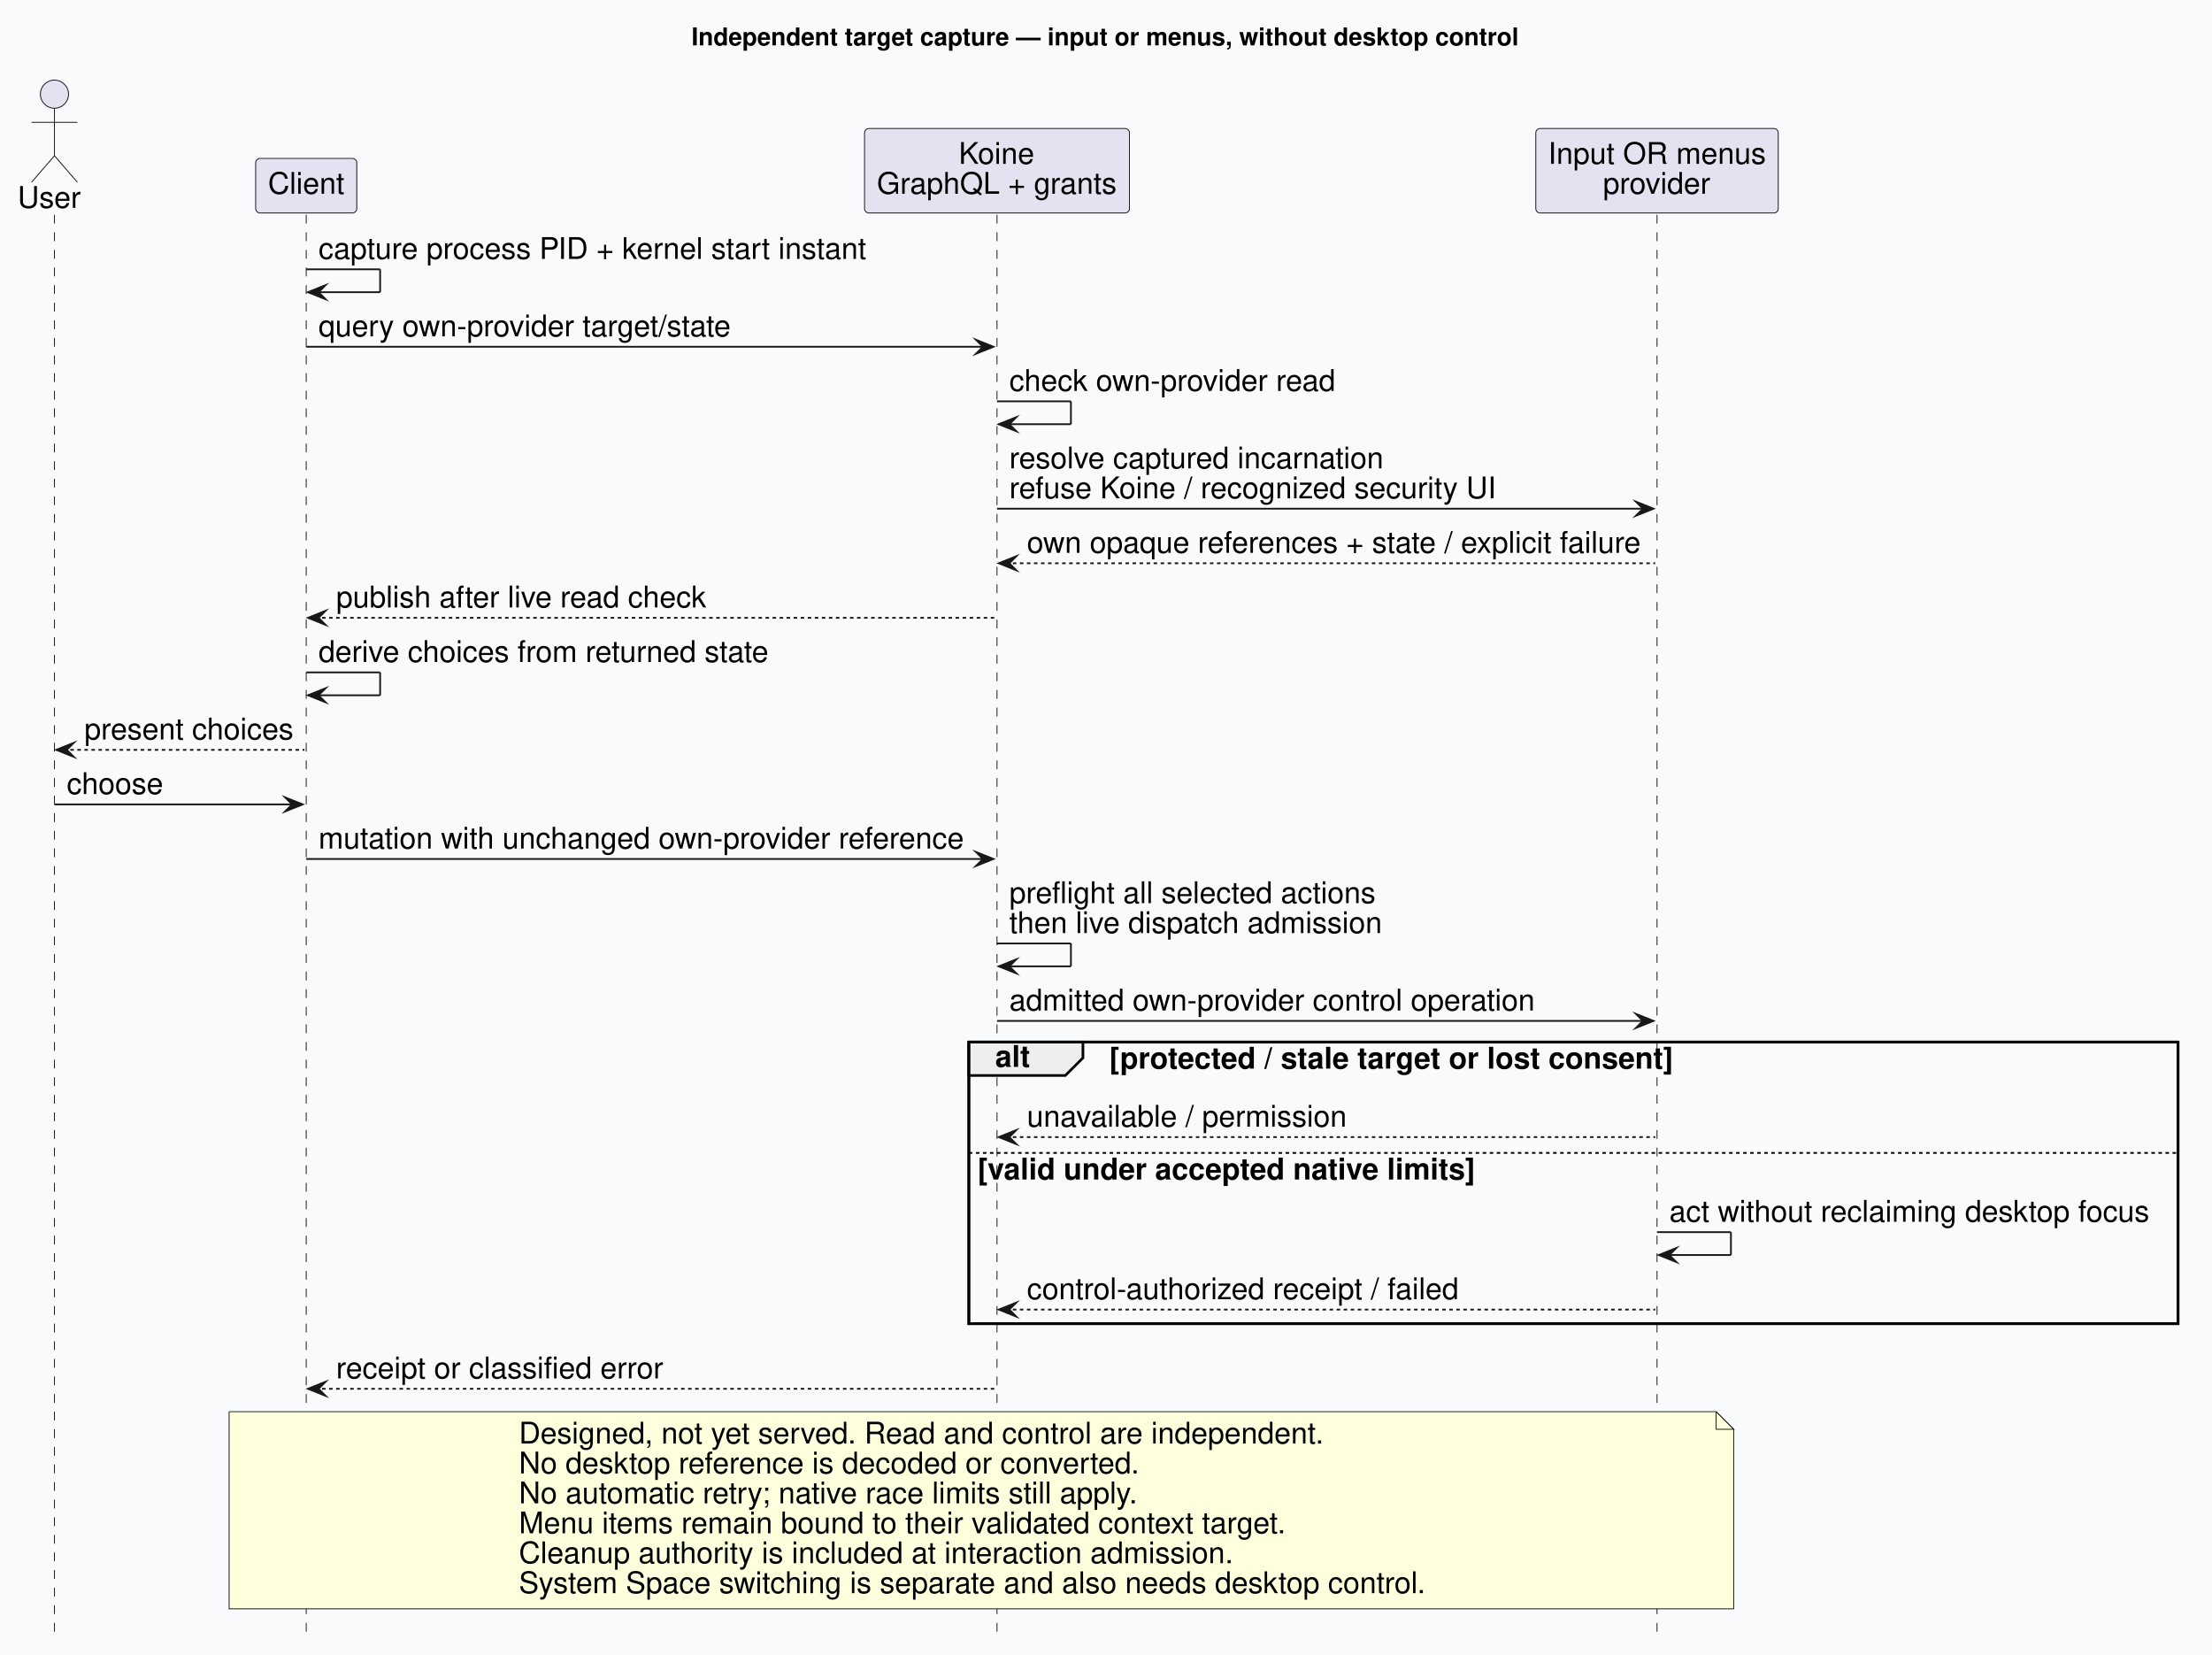
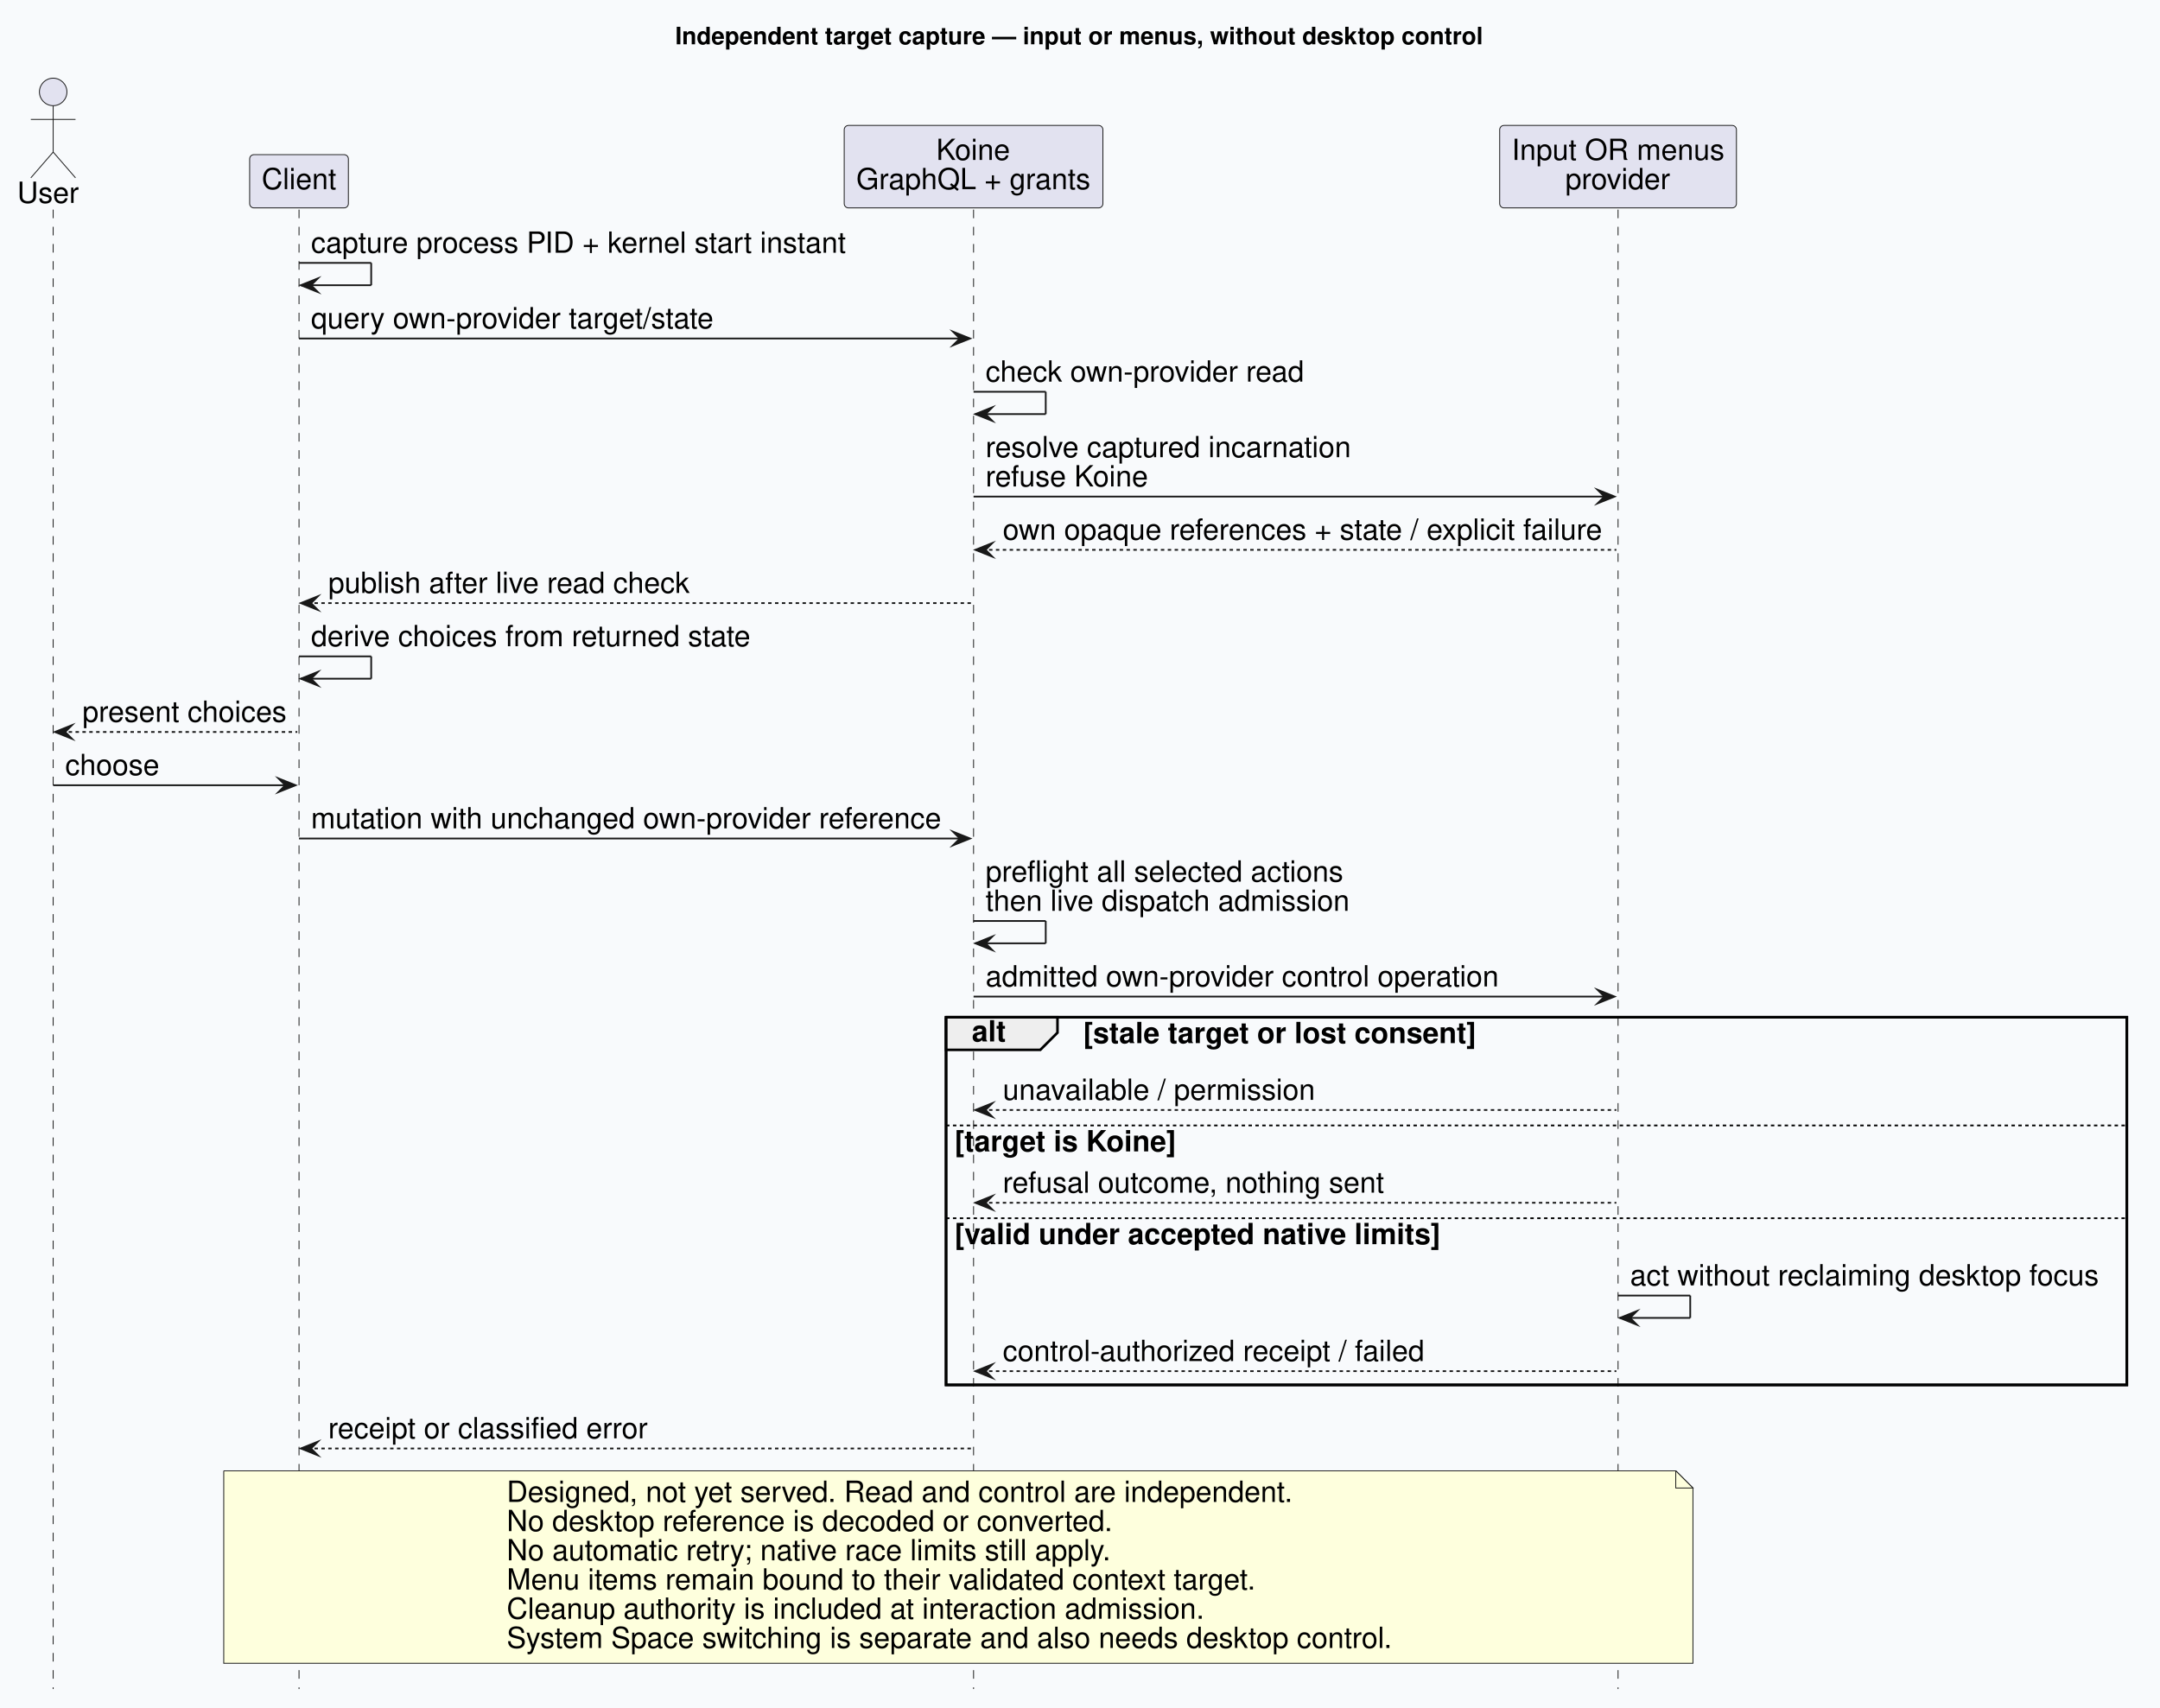
- <svg xmlns="http://www.w3.org/2000/svg" version="1.1" data-diagram-type="SEQUENCE" style="width:1257px;height:940px;background:#F8FAFC;" width="1257px" height="940px" viewBox="0 0 1257 940" zoomAndPan="magnify" preserveAspectRatio="none" contentStyleType="text/css">
+ <svg xmlns="http://www.w3.org/2000/svg" version="1.1" data-diagram-type="SEQUENCE" style="width:1257px;height:994px;background:#F8FAFC;" width="1257px" height="994px" viewBox="0 0 1257 994" zoomAndPan="magnify" preserveAspectRatio="none" contentStyleType="text/css">
  <defs />
  <g font-family="sans-serif" lengthAdjust="spacing">
-     <rect x="0" y="0" width="1257" height="940" fill="#F8FAFC" style="stroke:none;" />
+     <rect x="0" y="0" width="1257" height="994" fill="#F8FAFC" style="stroke:none;" />
    <g class="title" data-source-line="6">
      <text x="392.955" y="25.78" fill="#000" font-size="14" textLength="469.793" font-weight="700" font-family="Helvetica">Independent target capture — input or menus, without desktop control</text>
    </g>
-     <rect x="550.559" y="592" width="687.144" height="160" fill="none" style="stroke:#000;stroke-width:1.5;" />
-     <g>
-       <rect x="27.446" y="122" width="8" height="807" fill="#000" fill-opacity="0" />
-       <line x1="30.946" y1="122" x2="30.946" y2="929" style="stroke:#181818;stroke-width:0.5;stroke-dasharray:5,5;" />
+     <rect x="550.559" y="592" width="687.144" height="214" fill="none" style="stroke:#000;stroke-width:1.5;" />
+     <g class="participant-lifeline" data-qualified-name="User" data-entity-uid="part1" id="part1-lifeline" data-source-line="7">
+       <g>
+         <rect x="27.446" y="122" width="8" height="861" fill="#000" fill-opacity="0" />
+         <line x1="30.946" y1="122" x2="30.946" y2="983" style="stroke:#181818;stroke-width:0.5;stroke-dasharray:5,5;" />
+       </g>
    </g>
-     <g>
-       <rect x="170.513" y="122" width="8" height="807" fill="#000" fill-opacity="0" />
-       <line x1="174.013" y1="122" x2="174.013" y2="929" style="stroke:#181818;stroke-width:0.5;stroke-dasharray:5,5;" />
+     <g class="participant-lifeline" data-qualified-name="Client" data-entity-uid="part2" id="part2-lifeline" data-source-line="8">
+       <g>
+         <rect x="170.513" y="122" width="8" height="861" fill="#000" fill-opacity="0" />
+         <line x1="174.013" y1="122" x2="174.013" y2="983" style="stroke:#181818;stroke-width:0.5;stroke-dasharray:5,5;" />
+       </g>
    </g>
-     <g>
-       <rect x="563.059" y="122" width="8" height="807" fill="#000" fill-opacity="0" />
-       <line x1="566.559" y1="122" x2="566.559" y2="929" style="stroke:#181818;stroke-width:0.5;stroke-dasharray:5,5;" />
+     <g class="participant-lifeline" data-qualified-name="Host" data-entity-uid="part3" id="part3-lifeline" data-source-line="9">
+       <g>
+         <rect x="563.059" y="122" width="8" height="861" fill="#000" fill-opacity="0" />
+         <line x1="566.559" y1="122" x2="566.559" y2="983" style="stroke:#181818;stroke-width:0.5;stroke-dasharray:5,5;" />
+       </g>
    </g>
-     <g>
-       <rect x="938.124" y="122" width="8" height="807" fill="#000" fill-opacity="0" />
-       <line x1="941.624" y1="122" x2="941.624" y2="929" style="stroke:#181818;stroke-width:0.5;stroke-dasharray:5,5;" />
+     <g class="participant-lifeline" data-qualified-name="Provider" data-entity-uid="part4" id="part4-lifeline" data-source-line="10">
+       <g>
+         <rect x="938.124" y="122" width="8" height="861" fill="#000" fill-opacity="0" />
+         <line x1="941.624" y1="122" x2="941.624" y2="983" style="stroke:#181818;stroke-width:0.5;stroke-dasharray:5,5;" />
+       </g>
    </g>
-     <text x="10" y="118.09" fill="#000" font-size="17" textLength="35.893" font-family="Helvetica">User</text>
-     <ellipse cx="30.946" cy="53.5" rx="8" ry="8" fill="#E2E2F0" style="stroke:#181818;stroke-width:0.5;" />
-     <path d="M30.946,61.5 L30.946,88.5 M17.946,69.5 L43.946,69.5 M30.946,88.5 L17.946,103.5 M30.946,88.5 L43.946,103.5" style="stroke:#181818;stroke-width:0.5;" fill="none" />
-     <rect x="145.281" y="90" width="57.463" height="31" fill="#E2E2F0" style="stroke:#181818;stroke-width:0.5;" rx="2.5" ry="2.5" />
-     <text x="152.281" y="110.09" fill="#000" font-size="17" textLength="43.463" font-family="Helvetica">Client</text>
-     <rect x="491.285" y="73" width="150.548" height="48" fill="#E2E2F0" style="stroke:#181818;stroke-width:0.5;" rx="2.5" ry="2.5" />
-     <text x="544.819" y="93.09" fill="#000" font-size="17" textLength="43.479" font-family="Helvetica">Koine</text>
-     <text x="498.285" y="110.09" fill="#000" font-size="17" textLength="136.548" font-family="Helvetica">GraphQL + grants</text>
-     <rect x="872.733" y="73" width="137.781" height="48" fill="#E2E2F0" style="stroke:#181818;stroke-width:0.5;" rx="2.5" ry="2.5" />
-     <text x="879.733" y="93.09" fill="#000" font-size="17" textLength="123.781" font-family="Helvetica">Input OR menus</text>
-     <text x="910.915" y="110.09" fill="#000" font-size="17" textLength="61.417" font-family="Helvetica">provider</text>
-     <line x1="174.013" y1="153" x2="216.013" y2="153" style="stroke:#181818;stroke-width:1;" />
-     <line x1="216.013" y1="153" x2="216.013" y2="166" style="stroke:#181818;stroke-width:1;" />
-     <line x1="175.013" y1="166" x2="216.013" y2="166" style="stroke:#181818;stroke-width:1;" />
-     <polygon points="185.013,162,175.013,166,185.013,170,181.013,166" fill="#181818" style="stroke:#181818;stroke-width:1;stroke-linejoin:miter;stroke-miterlimit:10;" />
-     <text x="181.013" y="147.09" fill="#000" font-size="17" textLength="312.284" font-family="Helvetica">capture process PID + kernel start instant</text>
-     <polygon points="554.559,193,564.559,197,554.559,201,558.559,197" fill="#181818" style="stroke:#181818;stroke-width:1;stroke-linejoin:miter;stroke-miterlimit:10;" />
-     <line x1="174.013" y1="197" x2="560.559" y2="197" style="stroke:#181818;stroke-width:1;" />
-     <text x="181.013" y="191.09" fill="#000" font-size="17" textLength="235.286" font-family="Helvetica">query own-provider target/state</text>
-     <line x1="566.559" y1="228" x2="608.559" y2="228" style="stroke:#181818;stroke-width:1;" />
-     <line x1="608.559" y1="228" x2="608.559" y2="241" style="stroke:#181818;stroke-width:1;" />
-     <line x1="567.559" y1="241" x2="608.559" y2="241" style="stroke:#181818;stroke-width:1;" />
-     <polygon points="577.559,237,567.559,241,577.559,245,573.559,241" fill="#181818" style="stroke:#181818;stroke-width:1;stroke-linejoin:miter;stroke-miterlimit:10;" />
-     <text x="573.559" y="222.09" fill="#000" font-size="17" textLength="186.145" font-family="Helvetica">check own-provider read</text>
-     <polygon points="929.624,285,939.624,289,929.624,293,933.624,289" fill="#181818" style="stroke:#181818;stroke-width:1;stroke-linejoin:miter;stroke-miterlimit:10;" />
-     <line x1="566.559" y1="289" x2="935.624" y2="289" style="stroke:#181818;stroke-width:1;" />
-     <text x="573.559" y="266.09" fill="#000" font-size="17" textLength="213.571" font-family="Helvetica">resolve captured incarnation</text>
-     <text x="573.559" y="283.09" fill="#000" font-size="17" textLength="277.802" font-family="Helvetica">refuse Koine / recognized security UI</text>
-     <polygon points="577.559,316,567.559,320,577.559,324,573.559,320" fill="#181818" style="stroke:#181818;stroke-width:1;stroke-linejoin:miter;stroke-miterlimit:10;" />
-     <line x1="571.559" y1="320" x2="940.624" y2="320" style="stroke:#181818;stroke-width:1;stroke-dasharray:2,2;" />
-     <text x="583.559" y="314.09" fill="#000" font-size="17" textLength="351.065" font-family="Helvetica">own opaque references + state / explicit failure</text>
-     <polygon points="185.013,347,175.013,351,185.013,355,181.013,351" fill="#181818" style="stroke:#181818;stroke-width:1;stroke-linejoin:miter;stroke-miterlimit:10;" />
-     <line x1="179.013" y1="351" x2="565.559" y2="351" style="stroke:#181818;stroke-width:1;stroke-dasharray:2,2;" />
-     <text x="191.013" y="345.09" fill="#000" font-size="17" textLength="210.724" font-family="Helvetica">publish after live read check</text>
-     <line x1="174.013" y1="382" x2="216.013" y2="382" style="stroke:#181818;stroke-width:1;" />
-     <line x1="216.013" y1="382" x2="216.013" y2="395" style="stroke:#181818;stroke-width:1;" />
-     <line x1="175.013" y1="395" x2="216.013" y2="395" style="stroke:#181818;stroke-width:1;" />
-     <polygon points="185.013,391,175.013,395,185.013,399,181.013,395" fill="#181818" style="stroke:#181818;stroke-width:1;stroke-linejoin:miter;stroke-miterlimit:10;" />
-     <text x="181.013" y="376.09" fill="#000" font-size="17" textLength="257.009" font-family="Helvetica">derive choices from returned state</text>
-     <polygon points="41.946,422,31.946,426,41.946,430,37.946,426" fill="#181818" style="stroke:#181818;stroke-width:1;stroke-linejoin:miter;stroke-miterlimit:10;" />
-     <line x1="35.946" y1="426" x2="173.013" y2="426" style="stroke:#181818;stroke-width:1;stroke-dasharray:2,2;" />
-     <text x="47.946" y="420.09" fill="#000" font-size="17" textLength="119.066" font-family="Helvetica">present choices</text>
-     <polygon points="162.013,453,172.013,457,162.013,461,166.013,457" fill="#181818" style="stroke:#181818;stroke-width:1;stroke-linejoin:miter;stroke-miterlimit:10;" />
-     <line x1="30.946" y1="457" x2="168.013" y2="457" style="stroke:#181818;stroke-width:1;" />
-     <text x="37.946" y="451.09" fill="#000" font-size="17" textLength="54.818" font-family="Helvetica">choose</text>
-     <polygon points="554.559,484,564.559,488,554.559,492,558.559,488" fill="#181818" style="stroke:#181818;stroke-width:1;stroke-linejoin:miter;stroke-miterlimit:10;" />
-     <line x1="174.013" y1="488" x2="560.559" y2="488" style="stroke:#181818;stroke-width:1;" />
-     <text x="181.013" y="482.09" fill="#000" font-size="17" textLength="368.546" font-family="Helvetica">mutation with unchanged own-provider reference</text>
-     <line x1="566.559" y1="536" x2="608.559" y2="536" style="stroke:#181818;stroke-width:1;" />
-     <line x1="608.559" y1="536" x2="608.559" y2="549" style="stroke:#181818;stroke-width:1;" />
-     <line x1="567.559" y1="549" x2="608.559" y2="549" style="stroke:#181818;stroke-width:1;" />
-     <polygon points="577.559,545,567.559,549,577.559,553,573.559,549" fill="#181818" style="stroke:#181818;stroke-width:1;stroke-linejoin:miter;stroke-miterlimit:10;" />
-     <text x="573.559" y="513.09" fill="#000" font-size="17" textLength="208.839" font-family="Helvetica">preflight all selected actions</text>
-     <text x="573.559" y="530.09" fill="#000" font-size="17" textLength="212.616" font-family="Helvetica">then live dispatch admission</text>
-     <polygon points="929.624,576,939.624,580,929.624,584,933.624,580" fill="#181818" style="stroke:#181818;stroke-width:1;stroke-linejoin:miter;stroke-miterlimit:10;" />
-     <line x1="566.559" y1="580" x2="935.624" y2="580" style="stroke:#181818;stroke-width:1;" />
-     <text x="573.559" y="574.09" fill="#000" font-size="17" textLength="299.55" font-family="Helvetica">admitted own-provider control operation</text>
+     <g class="participant participant-head" data-qualified-name="User" data-entity-uid="part1" id="part1-head" data-source-line="7">
+       <text x="10" y="118.09" fill="#000" font-size="17" textLength="35.893" font-family="Helvetica">User</text>
+       <ellipse cx="30.946" cy="53.5" rx="8" ry="8" fill="#E2E2F0" style="stroke:#181818;stroke-width:0.5;" />
+       <path d="M30.946,61.5 L30.946,88.5 M17.946,69.5 L43.946,69.5 M30.946,88.5 L17.946,103.5 M30.946,88.5 L43.946,103.5" style="stroke:#181818;stroke-width:0.5;" fill="none" />
+     </g>
+     <g class="participant participant-head" data-qualified-name="Client" data-entity-uid="part2" id="part2-head" data-source-line="8">
+       <rect x="145.281" y="90" width="57.463" height="31" fill="#E2E2F0" style="stroke:#181818;stroke-width:0.5;" rx="2.5" ry="2.5" />
+       <text x="152.281" y="110.09" fill="#000" font-size="17" textLength="43.463" font-family="Helvetica">Client</text>
+     </g>
+     <g class="participant participant-head" data-qualified-name="Host" data-entity-uid="part3" id="part3-head" data-source-line="9">
+       <rect x="491.285" y="73" width="150.548" height="48" fill="#E2E2F0" style="stroke:#181818;stroke-width:0.5;" rx="2.5" ry="2.5" />
+       <text x="544.819" y="93.09" fill="#000" font-size="17" textLength="43.479" font-family="Helvetica">Koine</text>
+       <text x="498.285" y="110.09" fill="#000" font-size="17" textLength="136.548" font-family="Helvetica">GraphQL + grants</text>
+     </g>
+     <g class="participant participant-head" data-qualified-name="Provider" data-entity-uid="part4" id="part4-head" data-source-line="10">
+       <rect x="872.733" y="73" width="137.781" height="48" fill="#E2E2F0" style="stroke:#181818;stroke-width:0.5;" rx="2.5" ry="2.5" />
+       <text x="879.733" y="93.09" fill="#000" font-size="17" textLength="123.781" font-family="Helvetica">Input OR menus</text>
+       <text x="910.915" y="110.09" fill="#000" font-size="17" textLength="61.417" font-family="Helvetica">provider</text>
+     </g>
+     <g class="message" data-entity-1="part2" data-entity-2="part2" id="msg1" data-source-line="11">
+       <line x1="174.013" y1="153" x2="216.013" y2="153" style="stroke:#181818;stroke-width:1;" />
+       <line x1="216.013" y1="153" x2="216.013" y2="166" style="stroke:#181818;stroke-width:1;" />
+       <line x1="175.013" y1="166" x2="216.013" y2="166" style="stroke:#181818;stroke-width:1;" />
+       <polygon points="185.013,162,175.013,166,185.013,170,181.013,166" fill="#181818" style="stroke:#181818;stroke-width:1;stroke-linejoin:miter;stroke-miterlimit:10;" />
+       <text x="181.013" y="147.09" fill="#000" font-size="17" textLength="312.284" font-family="Helvetica">capture process PID + kernel start instant</text>
+     </g>
+     <g class="message" data-entity-1="part2" data-entity-2="part3" id="msg2" data-source-line="12">
+       <polygon points="554.559,193,564.559,197,554.559,201,558.559,197" fill="#181818" style="stroke:#181818;stroke-width:1;stroke-linejoin:miter;stroke-miterlimit:10;" />
+       <line x1="174.013" y1="197" x2="560.559" y2="197" style="stroke:#181818;stroke-width:1;" />
+       <text x="181.013" y="191.09" fill="#000" font-size="17" textLength="235.286" font-family="Helvetica">query own-provider target/state</text>
+     </g>
+     <g class="message" data-entity-1="part3" data-entity-2="part3" id="msg3" data-source-line="13">
+       <line x1="566.559" y1="228" x2="608.559" y2="228" style="stroke:#181818;stroke-width:1;" />
+       <line x1="608.559" y1="228" x2="608.559" y2="241" style="stroke:#181818;stroke-width:1;" />
+       <line x1="567.559" y1="241" x2="608.559" y2="241" style="stroke:#181818;stroke-width:1;" />
+       <polygon points="577.559,237,567.559,241,577.559,245,573.559,241" fill="#181818" style="stroke:#181818;stroke-width:1;stroke-linejoin:miter;stroke-miterlimit:10;" />
+       <text x="573.559" y="222.09" fill="#000" font-size="17" textLength="186.145" font-family="Helvetica">check own-provider read</text>
+     </g>
+     <g class="message" data-entity-1="part3" data-entity-2="part4" id="msg4" data-source-line="14">
+       <polygon points="929.624,285,939.624,289,929.624,293,933.624,289" fill="#181818" style="stroke:#181818;stroke-width:1;stroke-linejoin:miter;stroke-miterlimit:10;" />
+       <line x1="566.559" y1="289" x2="935.624" y2="289" style="stroke:#181818;stroke-width:1;" />
+       <text x="573.559" y="266.09" fill="#000" font-size="17" textLength="213.571" font-family="Helvetica">resolve captured incarnation</text>
+       <text x="573.559" y="283.09" fill="#000" font-size="17" textLength="95.451" font-family="Helvetica">refuse Koine</text>
+     </g>
+     <g class="message" data-entity-1="part4" data-entity-2="part3" id="msg5" data-source-line="15">
+       <polygon points="577.559,316,567.559,320,577.559,324,573.559,320" fill="#181818" style="stroke:#181818;stroke-width:1;stroke-linejoin:miter;stroke-miterlimit:10;" />
+       <line x1="571.559" y1="320" x2="940.624" y2="320" style="stroke:#181818;stroke-width:1;stroke-dasharray:2,2;" />
+       <text x="583.559" y="314.09" fill="#000" font-size="17" textLength="351.065" font-family="Helvetica">own opaque references + state / explicit failure</text>
+     </g>
+     <g class="message" data-entity-1="part3" data-entity-2="part2" id="msg6" data-source-line="16">
+       <polygon points="185.013,347,175.013,351,185.013,355,181.013,351" fill="#181818" style="stroke:#181818;stroke-width:1;stroke-linejoin:miter;stroke-miterlimit:10;" />
+       <line x1="179.013" y1="351" x2="565.559" y2="351" style="stroke:#181818;stroke-width:1;stroke-dasharray:2,2;" />
+       <text x="191.013" y="345.09" fill="#000" font-size="17" textLength="210.724" font-family="Helvetica">publish after live read check</text>
+     </g>
+     <g class="message" data-entity-1="part2" data-entity-2="part2" id="msg7" data-source-line="17">
+       <line x1="174.013" y1="382" x2="216.013" y2="382" style="stroke:#181818;stroke-width:1;" />
+       <line x1="216.013" y1="382" x2="216.013" y2="395" style="stroke:#181818;stroke-width:1;" />
+       <line x1="175.013" y1="395" x2="216.013" y2="395" style="stroke:#181818;stroke-width:1;" />
+       <polygon points="185.013,391,175.013,395,185.013,399,181.013,395" fill="#181818" style="stroke:#181818;stroke-width:1;stroke-linejoin:miter;stroke-miterlimit:10;" />
+       <text x="181.013" y="376.09" fill="#000" font-size="17" textLength="257.009" font-family="Helvetica">derive choices from returned state</text>
+     </g>
+     <g class="message" data-entity-1="part2" data-entity-2="part1" id="msg8" data-source-line="18">
+       <polygon points="41.946,422,31.946,426,41.946,430,37.946,426" fill="#181818" style="stroke:#181818;stroke-width:1;stroke-linejoin:miter;stroke-miterlimit:10;" />
+       <line x1="35.946" y1="426" x2="173.013" y2="426" style="stroke:#181818;stroke-width:1;stroke-dasharray:2,2;" />
+       <text x="47.946" y="420.09" fill="#000" font-size="17" textLength="119.066" font-family="Helvetica">present choices</text>
+     </g>
+     <g class="message" data-entity-1="part1" data-entity-2="part2" id="msg9" data-source-line="19">
+       <polygon points="162.013,453,172.013,457,162.013,461,166.013,457" fill="#181818" style="stroke:#181818;stroke-width:1;stroke-linejoin:miter;stroke-miterlimit:10;" />
+       <line x1="30.946" y1="457" x2="168.013" y2="457" style="stroke:#181818;stroke-width:1;" />
+       <text x="37.946" y="451.09" fill="#000" font-size="17" textLength="54.818" font-family="Helvetica">choose</text>
+     </g>
+     <g class="message" data-entity-1="part2" data-entity-2="part3" id="msg10" data-source-line="20">
+       <polygon points="554.559,484,564.559,488,554.559,492,558.559,488" fill="#181818" style="stroke:#181818;stroke-width:1;stroke-linejoin:miter;stroke-miterlimit:10;" />
+       <line x1="174.013" y1="488" x2="560.559" y2="488" style="stroke:#181818;stroke-width:1;" />
+       <text x="181.013" y="482.09" fill="#000" font-size="17" textLength="368.546" font-family="Helvetica">mutation with unchanged own-provider reference</text>
+     </g>
+     <g class="message" data-entity-1="part3" data-entity-2="part3" id="msg11" data-source-line="21">
+       <line x1="566.559" y1="536" x2="608.559" y2="536" style="stroke:#181818;stroke-width:1;" />
+       <line x1="608.559" y1="536" x2="608.559" y2="549" style="stroke:#181818;stroke-width:1;" />
+       <line x1="567.559" y1="549" x2="608.559" y2="549" style="stroke:#181818;stroke-width:1;" />
+       <polygon points="577.559,545,567.559,549,577.559,553,573.559,549" fill="#181818" style="stroke:#181818;stroke-width:1;stroke-linejoin:miter;stroke-miterlimit:10;" />
+       <text x="573.559" y="513.09" fill="#000" font-size="17" textLength="208.839" font-family="Helvetica">preflight all selected actions</text>
+       <text x="573.559" y="530.09" fill="#000" font-size="17" textLength="212.616" font-family="Helvetica">then live dispatch admission</text>
+     </g>
+     <g class="message" data-entity-1="part3" data-entity-2="part4" id="msg12" data-source-line="22">
+       <polygon points="929.624,576,939.624,580,929.624,584,933.624,580" fill="#181818" style="stroke:#181818;stroke-width:1;stroke-linejoin:miter;stroke-miterlimit:10;" />
+       <line x1="566.559" y1="580" x2="935.624" y2="580" style="stroke:#181818;stroke-width:1;" />
+       <text x="573.559" y="574.09" fill="#000" font-size="17" textLength="299.55" font-family="Helvetica">admitted own-provider control operation</text>
+     </g>
    <path d="M550.559,592 L615.398,592 L615.398,601 L605.398,611 L550.559,611 L550.559,592" style="stroke:#000;stroke-width:1.5;" fill="#EEE" />
-     <rect x="550.559" y="592" width="687.144" height="160" fill="none" style="stroke:#000;stroke-width:1.5;" />
+     <rect x="550.559" y="592" width="687.144" height="214" fill="none" style="stroke:#000;stroke-width:1.5;" />
    <text x="565.559" y="606.09" fill="#000" font-size="17" textLength="19.839" font-weight="700" font-family="Helvetica">alt</text>
-     <text x="630.398" y="607.09" fill="#000" font-size="17" textLength="320.219" font-weight="700" font-family="Helvetica">[protected / stale target or lost consent]</text>
-     <polygon points="577.559,642,567.559,646,577.559,650,573.559,646" fill="#181818" style="stroke:#181818;stroke-width:1;stroke-linejoin:miter;stroke-miterlimit:10;" />
-     <line x1="571.559" y1="646" x2="940.624" y2="646" style="stroke:#181818;stroke-width:1;stroke-dasharray:2,2;" />
-     <text x="583.559" y="640.09" fill="#000" font-size="17" textLength="182.376" font-family="Helvetica">unavailable / permission</text>
+     <text x="630.398" y="607.09" fill="#000" font-size="17" textLength="228.595" font-weight="700" font-family="Helvetica">[stale target or lost consent]</text>
+     <g class="message" data-entity-1="part4" data-entity-2="part3" id="msg13" data-source-line="24">
+       <polygon points="577.559,642,567.559,646,577.559,650,573.559,646" fill="#181818" style="stroke:#181818;stroke-width:1;stroke-linejoin:miter;stroke-miterlimit:10;" />
+       <line x1="571.559" y1="646" x2="940.624" y2="646" style="stroke:#181818;stroke-width:1;stroke-dasharray:2,2;" />
+       <text x="583.559" y="640.09" fill="#000" font-size="17" textLength="182.376" font-family="Helvetica">unavailable / permission</text>
+     </g>
    <line x1="550.559" y1="655" x2="1237.703" y2="655" style="stroke:#000;stroke-width:1;stroke-dasharray:2,2;" />
-     <text x="555.559" y="670.09" fill="#000" font-size="17" textLength="283.414" font-weight="700" font-family="Helvetica">[valid under accepted native limits]</text>
-     <line x1="941.624" y1="700" x2="983.624" y2="700" style="stroke:#181818;stroke-width:1;" />
-     <line x1="983.624" y1="700" x2="983.624" y2="713" style="stroke:#181818;stroke-width:1;" />
-     <line x1="942.624" y1="713" x2="983.624" y2="713" style="stroke:#181818;stroke-width:1;" />
-     <polygon points="952.624,709,942.624,713,952.624,717,948.624,713" fill="#181818" style="stroke:#181818;stroke-width:1;stroke-linejoin:miter;stroke-miterlimit:10;" />
-     <text x="948.624" y="694.09" fill="#000" font-size="17" textLength="273.079" font-family="Helvetica">act without reclaiming desktop focus</text>
-     <polygon points="577.559,740,567.559,744,577.559,748,573.559,744" fill="#181818" style="stroke:#181818;stroke-width:1;stroke-linejoin:miter;stroke-miterlimit:10;" />
-     <line x1="571.559" y1="744" x2="940.624" y2="744" style="stroke:#181818;stroke-width:1;stroke-dasharray:2,2;" />
-     <text x="583.559" y="738.09" fill="#000" font-size="17" textLength="246.633" font-family="Helvetica">control-authorized receipt / failed</text>
-     <polygon points="185.013,785,175.013,789,185.013,793,181.013,789" fill="#181818" style="stroke:#181818;stroke-width:1;stroke-linejoin:miter;stroke-miterlimit:10;" />
-     <line x1="179.013" y1="789" x2="565.559" y2="789" style="stroke:#181818;stroke-width:1;stroke-dasharray:2,2;" />
-     <text x="191.013" y="783.09" fill="#000" font-size="17" textLength="186.12" font-family="Helvetica">receipt or classified error</text>
-     <path d="M130.202,802 L130.202,914 L985.202,914 L985.202,812 L975.202,802 L130.202,802" style="stroke:#181818;stroke-width:0.5;" fill="#FEFFDD" />
-     <path d="M975.202,802 L975.202,812 L985.202,812 L975.202,802" style="stroke:#181818;stroke-width:0.5;" fill="#FEFFDD" />
-     <text x="294.869" y="820.09" fill="#000" font-size="17" textLength="459.307" font-family="Helvetica">Designed, not yet served. Read and control are independent.</text>
-     <text x="294.869" y="837.09" fill="#000" font-size="17" textLength="353.431" font-family="Helvetica">No desktop reference is decoded or converted.</text>
-     <text x="294.869" y="854.09" fill="#000" font-size="17" textLength="354.286" font-family="Helvetica">No automatic retry; native race limits still apply.</text>
-     <text x="294.869" y="871.09" fill="#000" font-size="17" textLength="438.464" font-family="Helvetica">Menu items remain bound to their validated context target.</text>
-     <text x="294.869" y="888.09" fill="#000" font-size="17" textLength="406.34" font-family="Helvetica">Cleanup authority is included at interaction admission.</text>
-     <text x="294.869" y="905.09" fill="#000" font-size="17" textLength="516.898" font-family="Helvetica">System Space switching is separate and also needs desktop control.</text>
+     <text x="555.559" y="670.09" fill="#000" font-size="17" textLength="129.401" font-weight="700" font-family="Helvetica">[target is Koine]</text>
+     <g class="message" data-entity-1="part4" data-entity-2="part3" id="msg14" data-source-line="26">
+       <polygon points="577.559,696,567.559,700,577.559,704,573.559,700" fill="#181818" style="stroke:#181818;stroke-width:1;stroke-linejoin:miter;stroke-miterlimit:10;" />
+       <line x1="571.559" y1="700" x2="940.624" y2="700" style="stroke:#181818;stroke-width:1;stroke-dasharray:2,2;" />
+       <text x="583.559" y="694.09" fill="#000" font-size="17" textLength="223.025" font-family="Helvetica">refusal outcome, nothing sent</text>
+     </g>
+     <line x1="550.559" y1="709" x2="1237.703" y2="709" style="stroke:#000;stroke-width:1;stroke-dasharray:2,2;" />
+     <text x="555.559" y="724.09" fill="#000" font-size="17" textLength="283.414" font-weight="700" font-family="Helvetica">[valid under accepted native limits]</text>
+     <g class="message" data-entity-1="part4" data-entity-2="part4" id="msg15" data-source-line="28">
+       <line x1="941.624" y1="754" x2="983.624" y2="754" style="stroke:#181818;stroke-width:1;" />
+       <line x1="983.624" y1="754" x2="983.624" y2="767" style="stroke:#181818;stroke-width:1;" />
+       <line x1="942.624" y1="767" x2="983.624" y2="767" style="stroke:#181818;stroke-width:1;" />
+       <polygon points="952.624,763,942.624,767,952.624,771,948.624,767" fill="#181818" style="stroke:#181818;stroke-width:1;stroke-linejoin:miter;stroke-miterlimit:10;" />
+       <text x="948.624" y="748.09" fill="#000" font-size="17" textLength="273.079" font-family="Helvetica">act without reclaiming desktop focus</text>
+     </g>
+     <g class="message" data-entity-1="part4" data-entity-2="part3" id="msg16" data-source-line="29">
+       <polygon points="577.559,794,567.559,798,577.559,802,573.559,798" fill="#181818" style="stroke:#181818;stroke-width:1;stroke-linejoin:miter;stroke-miterlimit:10;" />
+       <line x1="571.559" y1="798" x2="940.624" y2="798" style="stroke:#181818;stroke-width:1;stroke-dasharray:2,2;" />
+       <text x="583.559" y="792.09" fill="#000" font-size="17" textLength="246.633" font-family="Helvetica">control-authorized receipt / failed</text>
+     </g>
+     <g class="message" data-entity-1="part3" data-entity-2="part2" id="msg17" data-source-line="31">
+       <polygon points="185.013,839,175.013,843,185.013,847,181.013,843" fill="#181818" style="stroke:#181818;stroke-width:1;stroke-linejoin:miter;stroke-miterlimit:10;" />
+       <line x1="179.013" y1="843" x2="565.559" y2="843" style="stroke:#181818;stroke-width:1;stroke-dasharray:2,2;" />
+       <text x="191.013" y="837.09" fill="#000" font-size="17" textLength="186.12" font-family="Helvetica">receipt or classified error</text>
+     </g>
+     <path d="M130.202,856 L130.202,968 L985.202,968 L985.202,866 L975.202,856 L130.202,856" style="stroke:#181818;stroke-width:0.5;" fill="#FEFFDD" />
+     <path d="M975.202,856 L975.202,866 L985.202,866 L975.202,856" style="stroke:#181818;stroke-width:0.5;" fill="#FEFFDD" />
+     <text x="294.869" y="874.09" fill="#000" font-size="17" textLength="459.307" font-family="Helvetica">Designed, not yet served. Read and control are independent.</text>
+     <text x="294.869" y="891.09" fill="#000" font-size="17" textLength="353.431" font-family="Helvetica">No desktop reference is decoded or converted.</text>
+     <text x="294.869" y="908.09" fill="#000" font-size="17" textLength="354.286" font-family="Helvetica">No automatic retry; native race limits still apply.</text>
+     <text x="294.869" y="925.09" fill="#000" font-size="17" textLength="438.464" font-family="Helvetica">Menu items remain bound to their validated context target.</text>
+     <text x="294.869" y="942.09" fill="#000" font-size="17" textLength="406.34" font-family="Helvetica">Cleanup authority is included at interaction admission.</text>
+     <text x="294.869" y="959.09" fill="#000" font-size="17" textLength="516.898" font-family="Helvetica">System Space switching is separate and also needs desktop control.</text>
  </g>
</svg>
